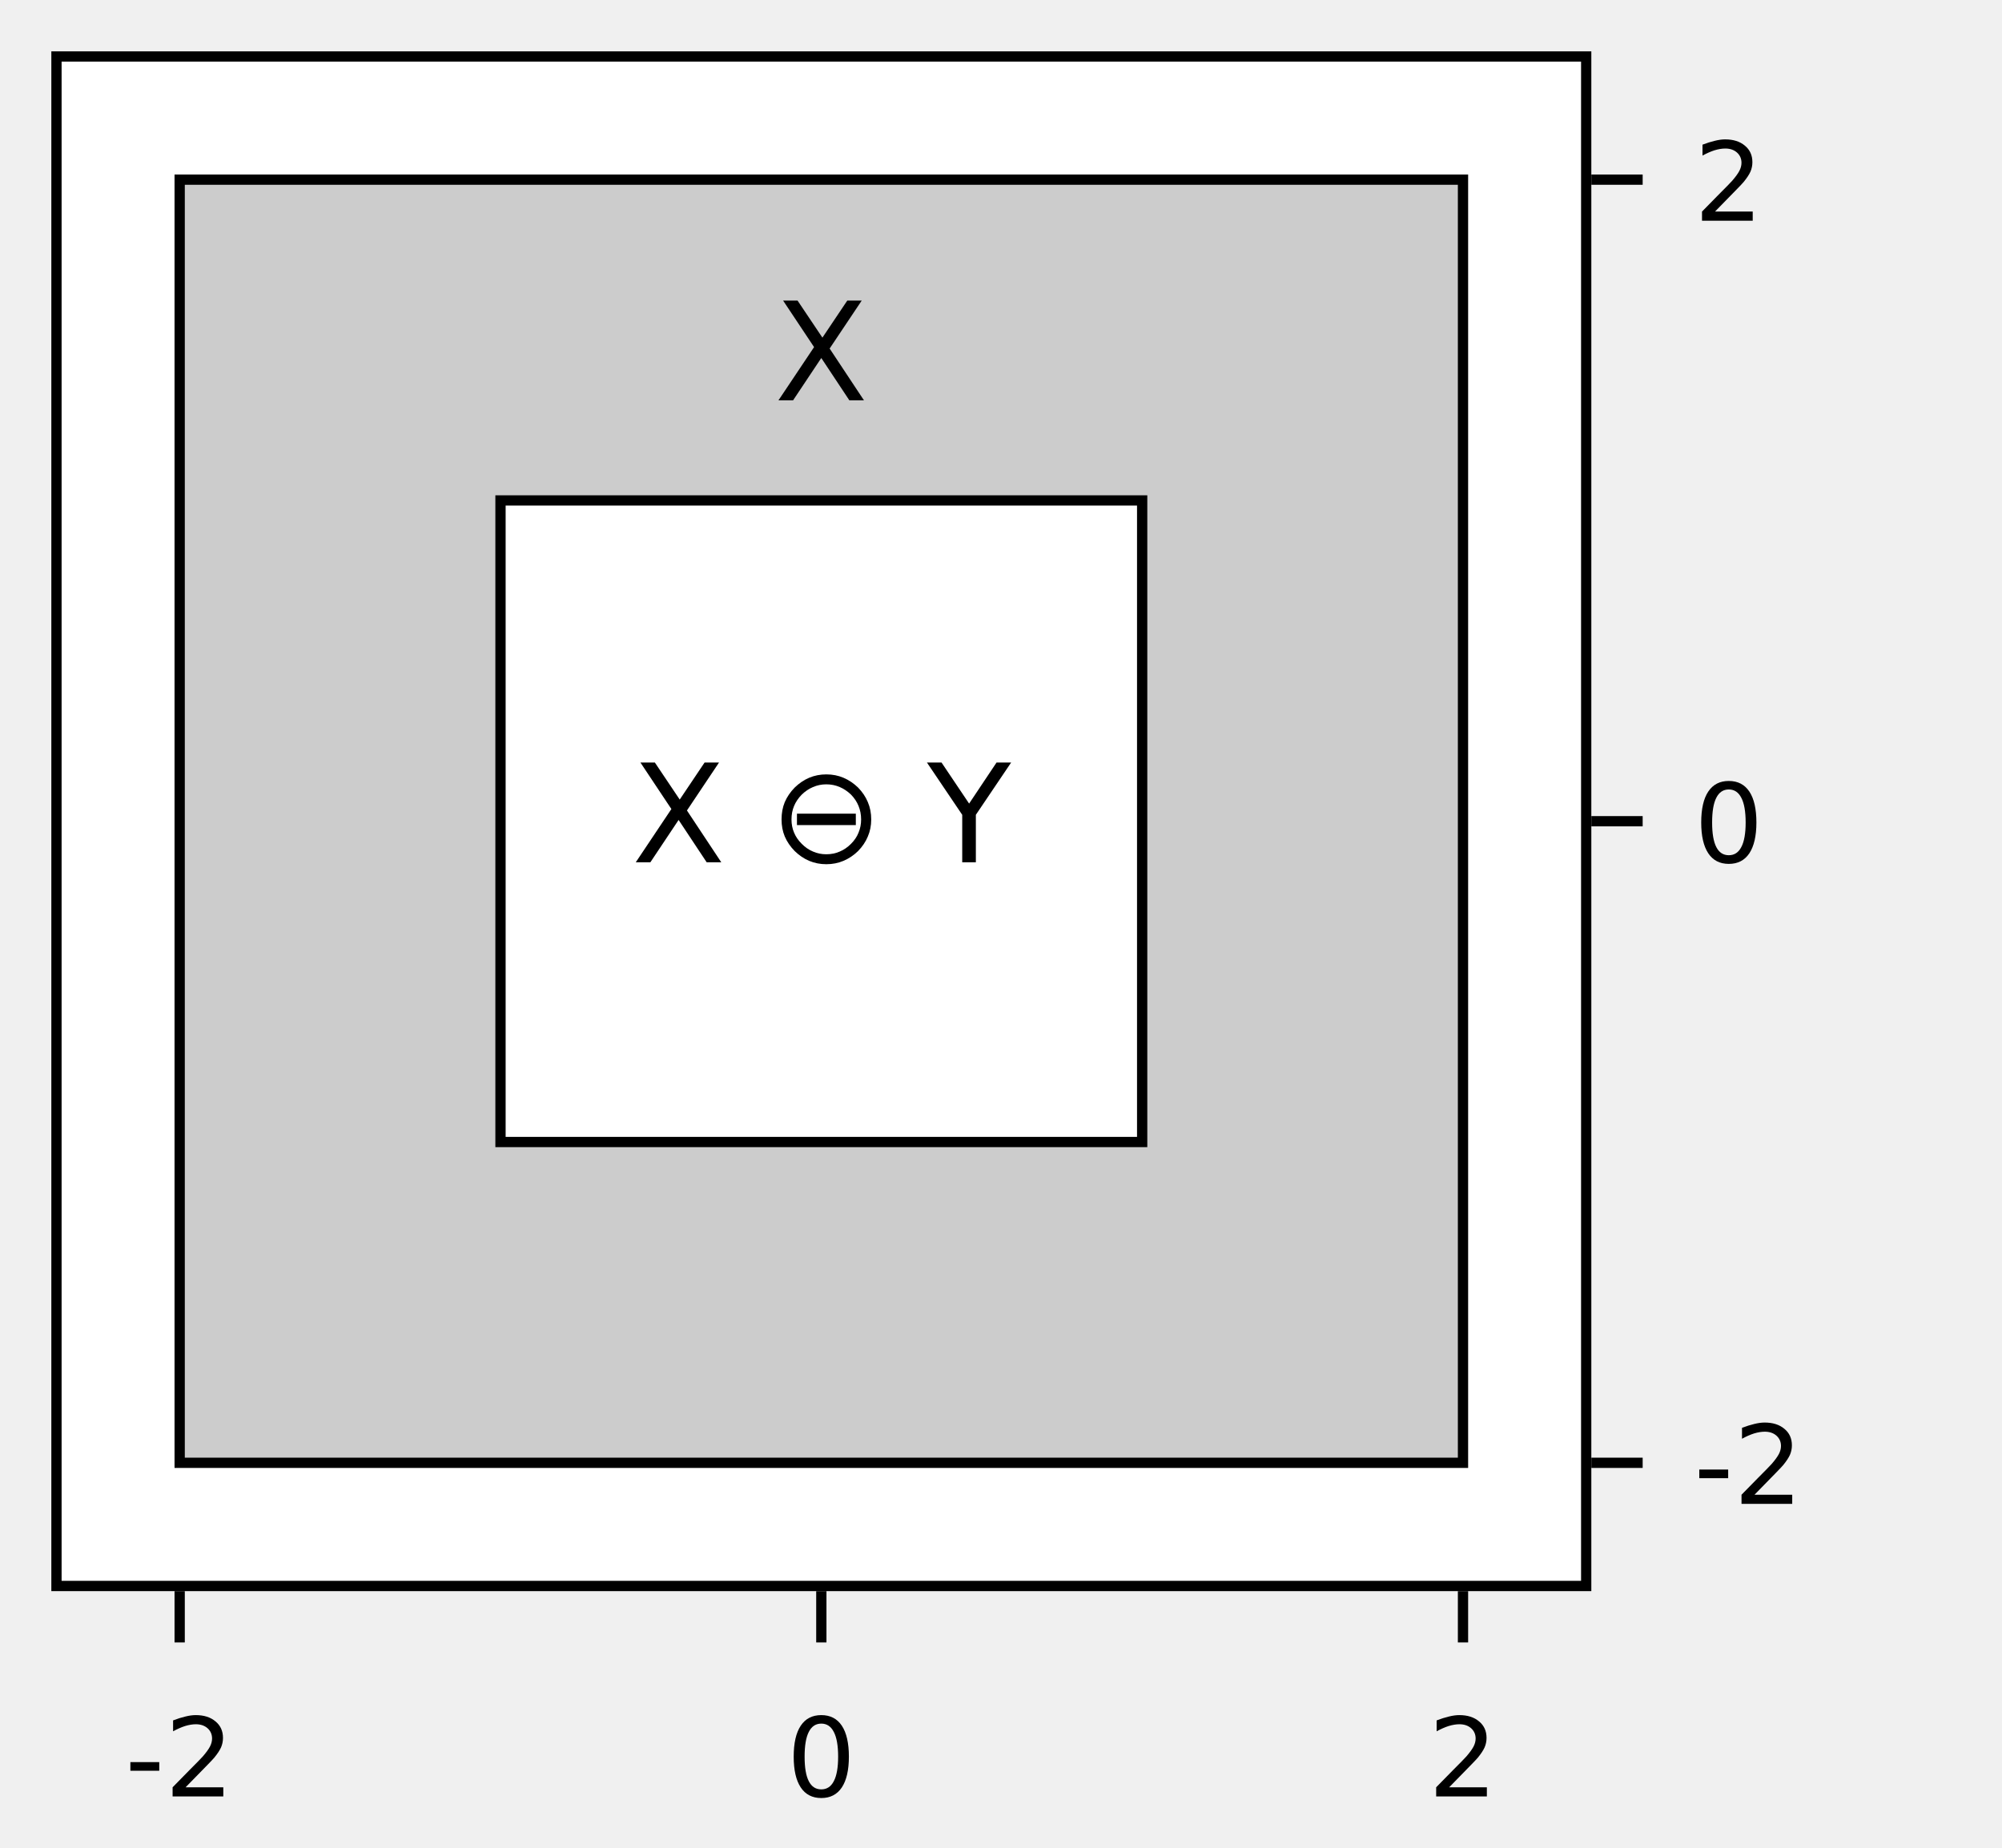
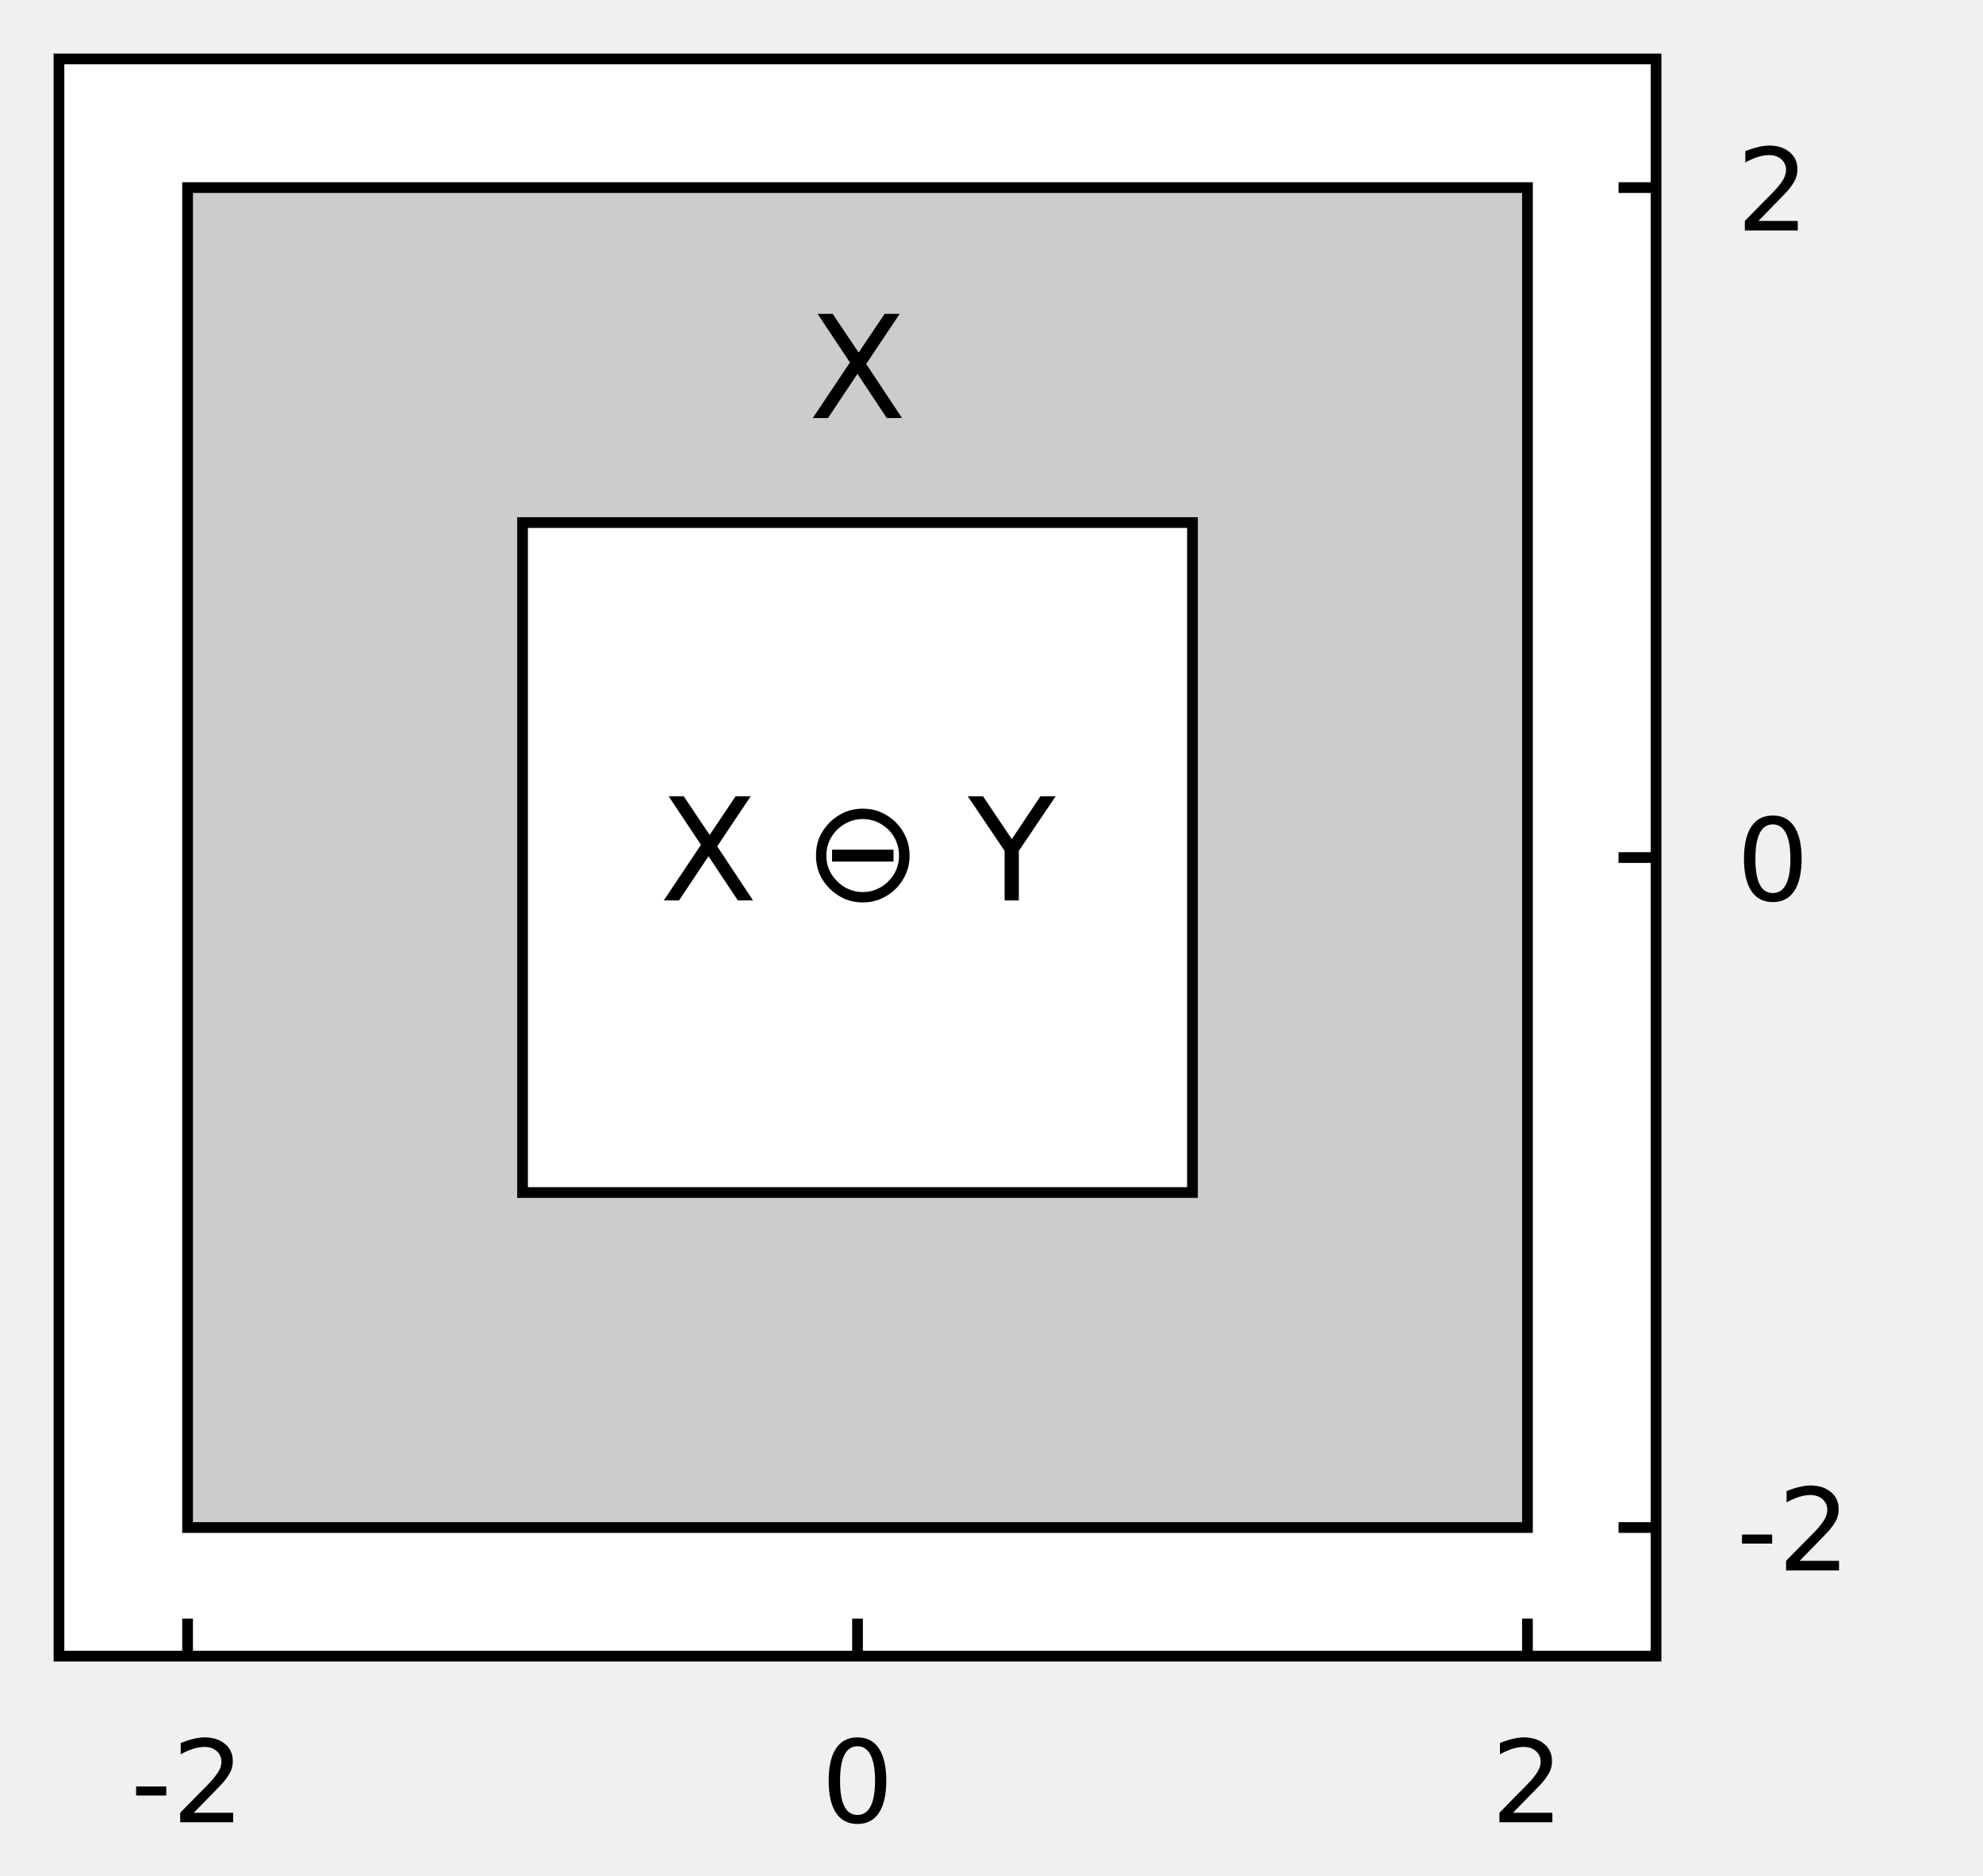
- <svg xmlns="http://www.w3.org/2000/svg" width="195" height="180">
-   <g stroke="#000" stroke-width="1">
-     <line x1="17.500" y1="154.000" x2="17.500" y2="160.000" />
-     <line x1="80.000" y1="154.000" x2="80.000" y2="160.000" />
-     <line x1="142.500" y1="154.000" x2="142.500" y2="160.000" />
-     <line x1="154.000" y1="142.500" x2="160.000" y2="142.500" />
-     <line x1="154.000" y1="80.000" x2="160.000" y2="80.000" />
-     <line x1="154.000" y1="17.500" x2="160.000" y2="17.500" />
-   </g>
+ <svg xmlns="http://www.w3.org/2000/svg" width="185" height="175">
  <g font-family="DejaVu Sans, sans-serif" font-size="8pt">
-     <text x="17.500" y="175.000" text-anchor="middle">-2</text>
-     <text x="80.000" y="175.000" text-anchor="middle">0</text>
-     <text x="142.500" y="175.000" text-anchor="middle">2</text>
-     <text x="165.000" y="146.500" text-anchor="start">-2</text>
-     <text x="165.000" y="84.000" text-anchor="start">0</text>
-     <text x="165.000" y="21.500" text-anchor="start">2</text>
+     <text x="17.500" y="170.000" text-anchor="middle">-2</text>
+     <text x="80.000" y="170.000" text-anchor="middle">0</text>
+     <text x="142.500" y="170.000" text-anchor="middle">2</text>
+     <text x="162.000" y="146.500" text-anchor="start">-2</text>
+     <text x="162.000" y="84.000" text-anchor="start">0</text>
+     <text x="162.000" y="21.500" text-anchor="start">2</text>
  </g>
  <svg width="150" height="150" x="5" y="5">
    <rect x="0" y="0" width="150" height="150" stroke="none" fill="#FFFFFF" />
    <g font-family="DejaVu Sans, sans-serif" font-size="10pt" text-anchor="middle">
      <polygon points="12.500,12.500 12.500,137.500 137.500,137.500 137.500,12.500" fill="#cccccc" stroke="#000000" />
-       <text x="75.000" y="30.000" dy="4">X</text>
+       <text x="75.000" y="31.000" dy="3">X</text>
      <polygon points="43.750,43.750 43.750,106.250 106.250,106.250 106.250,43.750" fill="#ffffff" stroke="#000000" />
-       <text x="75.000" y="75.000" dy="4">X ⊖ Y</text>
+       <text x="75.000" y="76.000" dy="3">X ⊖ Y</text>
    </g>
    <rect x="0.5" y="0.5" width="149" height="149" stroke="#000000" stroke-width="1" fill="none" />
  </svg>
+   <g stroke="#000" stroke-width="1">
+     <line x1="17.500" y1="151.000" x2="17.500" y2="154.500" />
+     <line x1="80.000" y1="151.000" x2="80.000" y2="154.500" />
+     <line x1="142.500" y1="151.000" x2="142.500" y2="154.500" />
+     <line x1="151.000" y1="142.500" x2="154.500" y2="142.500" />
+     <line x1="151.000" y1="80.000" x2="154.500" y2="80.000" />
+     <line x1="151.000" y1="17.500" x2="154.500" y2="17.500" />
+   </g>
</svg>
